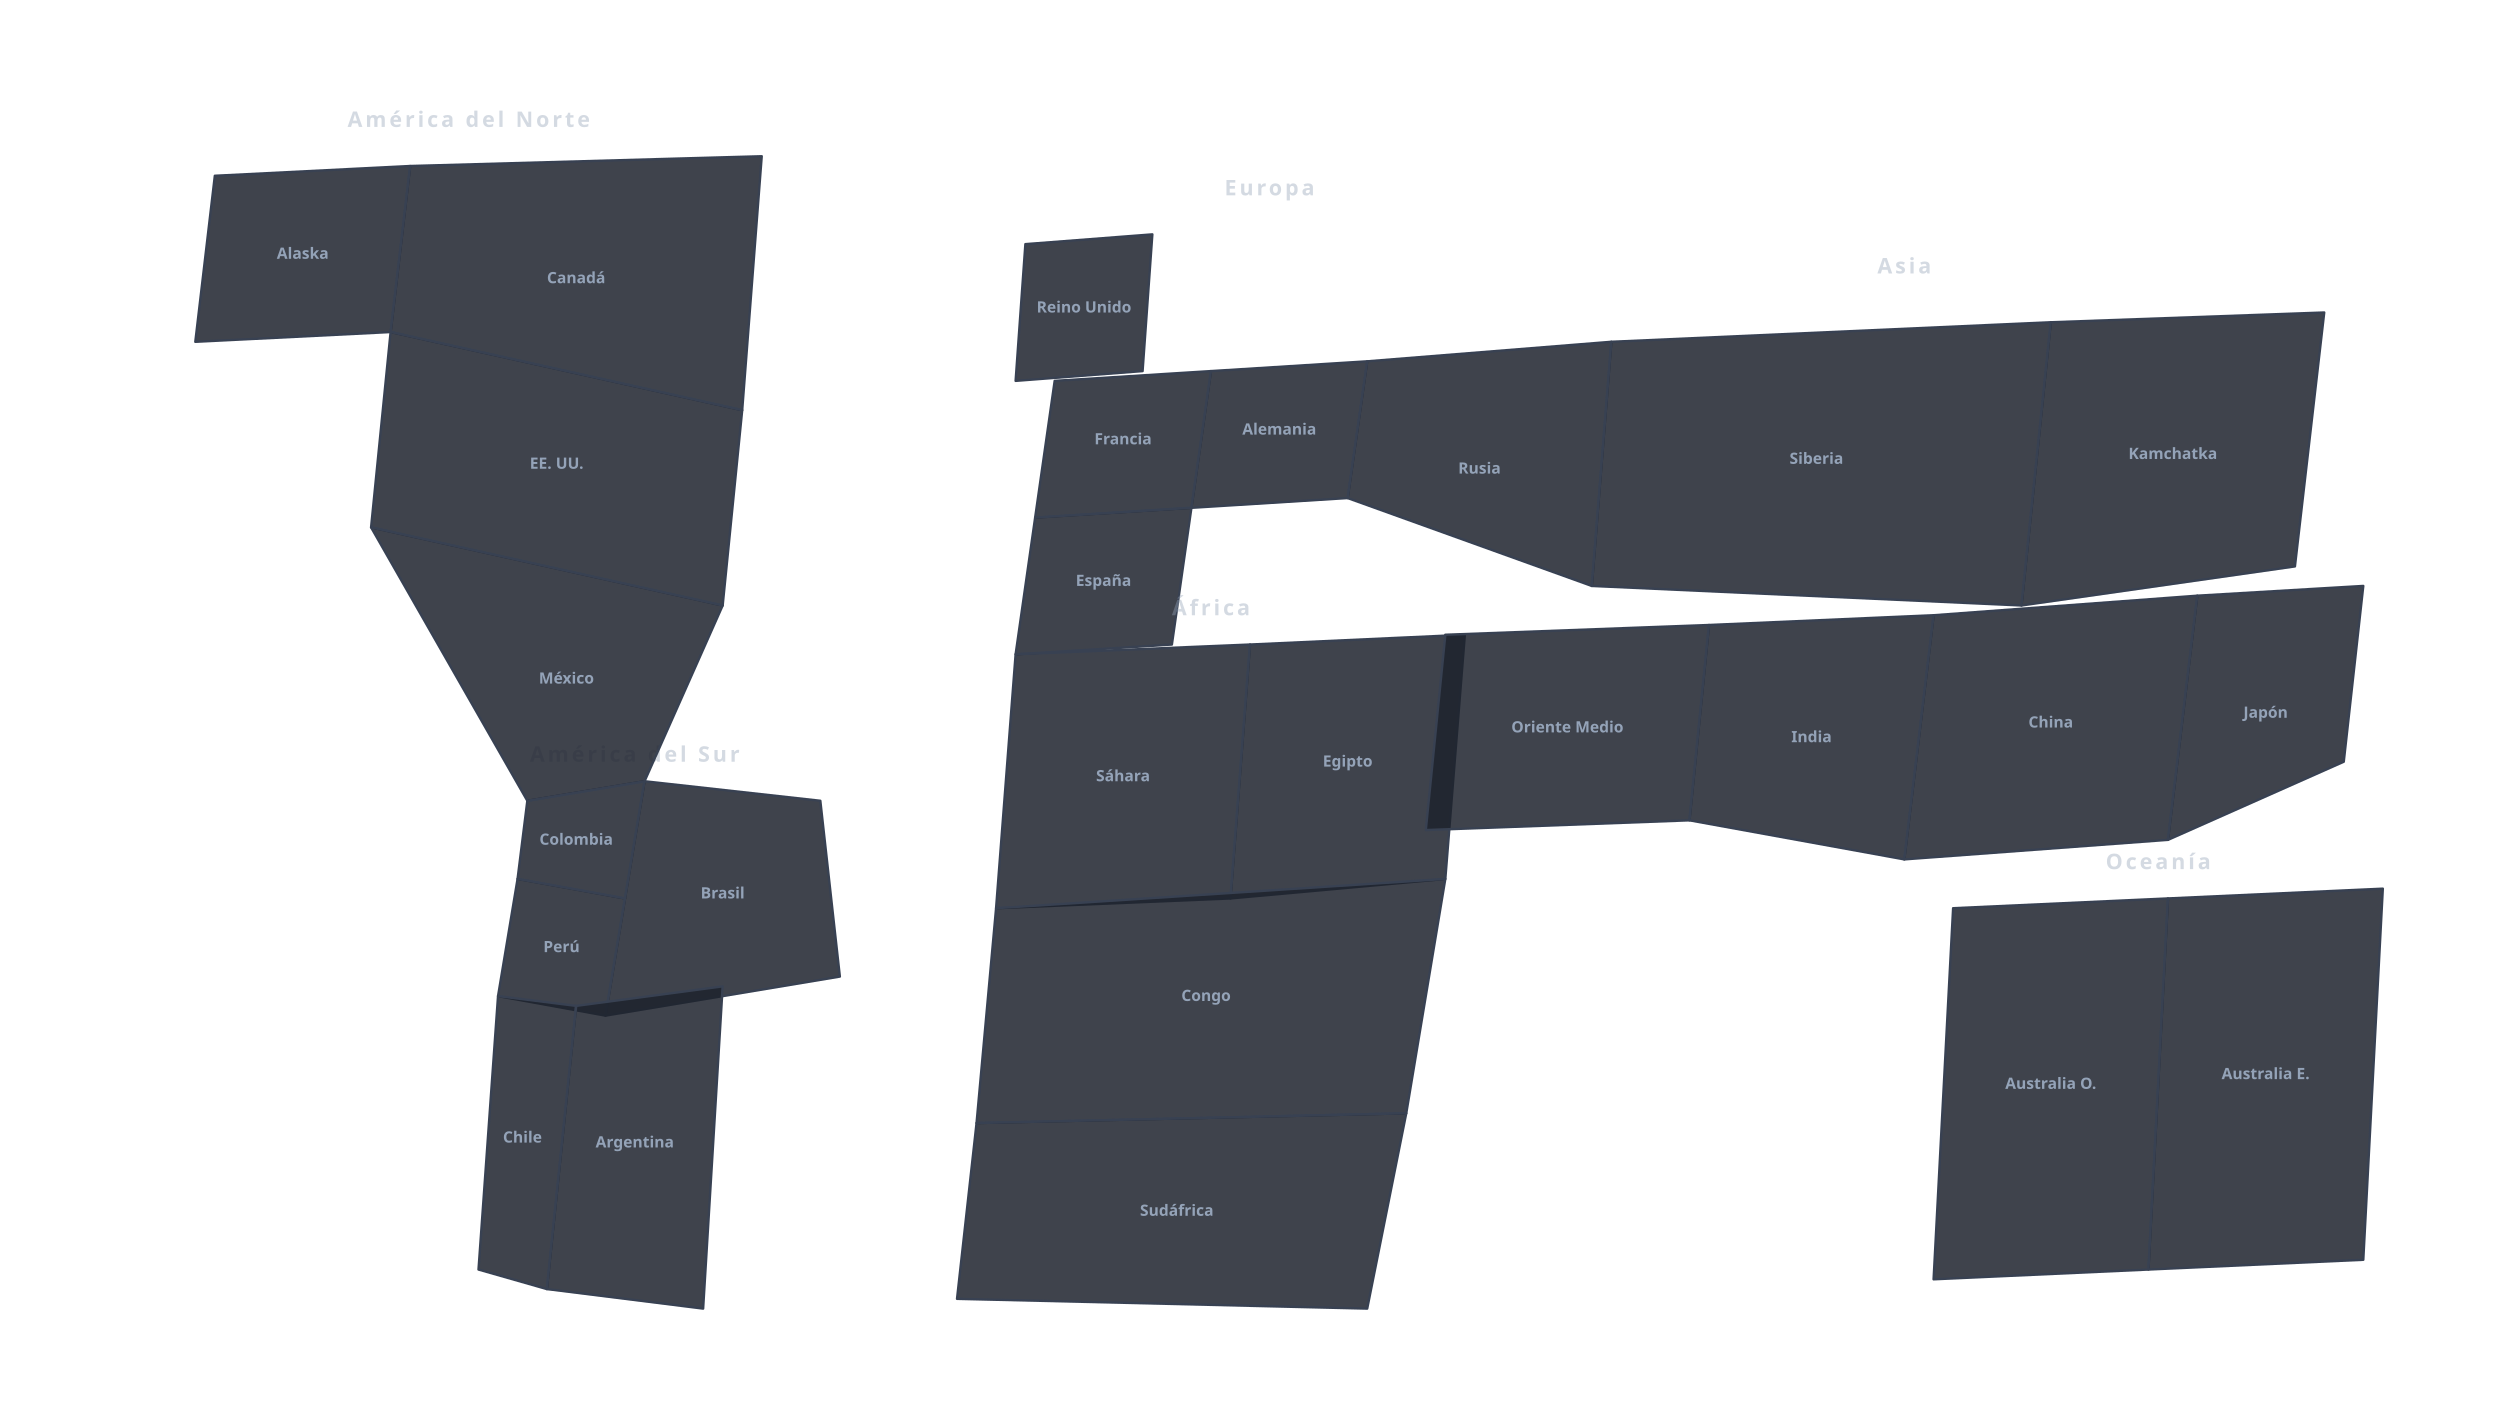
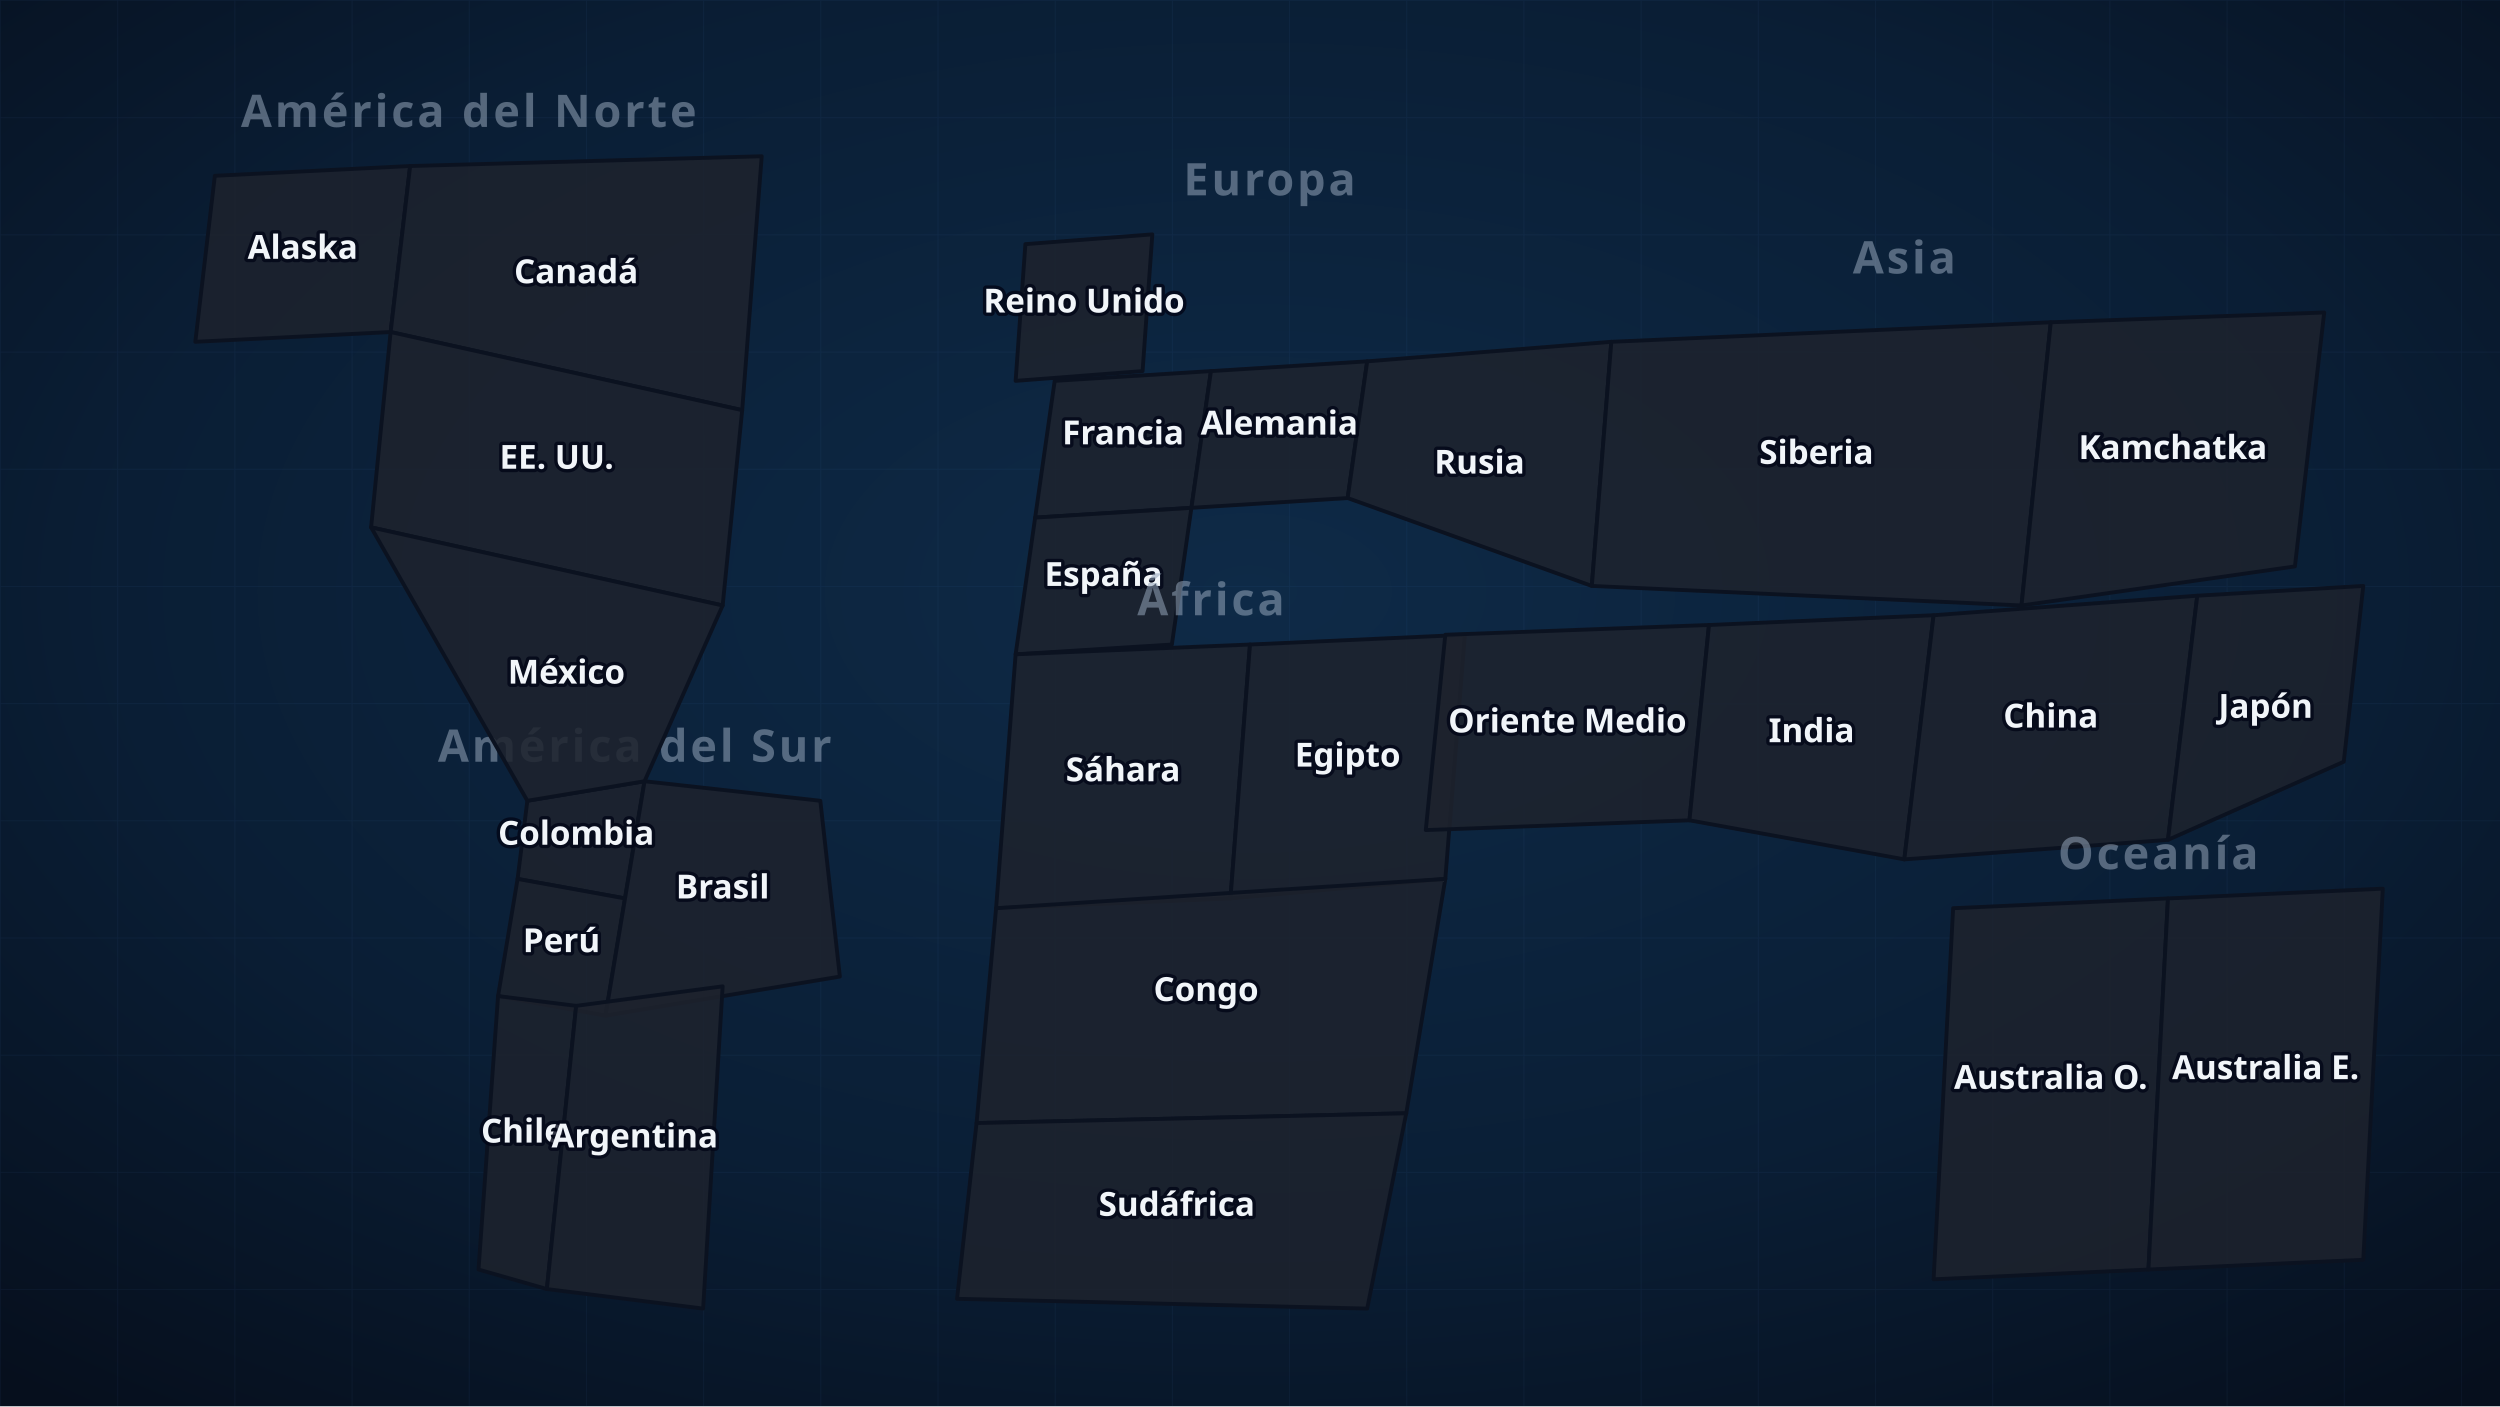
<svg xmlns="http://www.w3.org/2000/svg" viewBox="0 0 2560 1440" id="map-base-tactical-50-001">
  <defs>
    <style>
      .territory {
        fill: rgba(30, 35, 45, 0.85);
-         stroke: #384152;
-         stroke-width: 2.5;
+         stroke: #0b1220;
+         stroke-width: 4;
        stroke-linejoin: round;
        cursor: pointer;
        transition: fill 0.2s ease, stroke 0.2s ease, filter 0.2s ease;
      }
      .territory:hover {
        stroke: #38bdf8;
        filter: brightness(1.25);
      }
      .territory.selected {
        stroke: #fbbf24;
        stroke-width: 4;
        filter: brightness(1.35);
      }
      .territory.attack-source {
        stroke: #38bdf8;
        stroke-width: 4;
      }
      .territory.attack-target {
        stroke: #ef4444;
        stroke-width: 4;
        stroke-dasharray: 8 4;
      }
      .territory-label {
-         fill: #94a3b8;
+         fill: #f1f5f9;
        font-family: ui-sans-serif, system-ui, sans-serif;
-         font-size: 16px;
-         font-weight: 600;
+         font-size: 34px;
+         font-weight: 700;
+         paint-order: stroke;
+         stroke: rgba(2, 6, 23, 0.8);
+         stroke-width: 7px;
+         stroke-linejoin: round;
        pointer-events: none;
        text-anchor: middle;
        user-select: none;
      }
      .continent-title {
-         fill: rgba(148, 163, 184, 0.4);
+         fill: rgba(148, 163, 184, 0.55);
        font-family: ui-sans-serif, system-ui, sans-serif;
-         font-size: 22px;
+         font-size: 46px;
        font-weight: 700;
        letter-spacing: 3px;
        pointer-events: none;
        text-anchor: middle;
        text-transform: uppercase;
      }
    </style>
+     <radialGradient id="ocean-grad" cx="50%" cy="42%" r="75%">
+       <stop offset="0%" stop-color="#0e2a47" />
+       <stop offset="60%" stop-color="#0a1e35" />
+       <stop offset="100%" stop-color="#060f1d" />
+     </radialGradient>
+     <pattern id="ocean-grid" width="120" height="120" patternUnits="userSpaceOnUse">
+       <path d="M 120 0 L 0 0 0 120" fill="none" stroke="rgba(96, 165, 250, 0.06)" stroke-width="1.5" />
+     </pattern>
  </defs>
+   <rect x="0" y="0" width="2560" height="1440" fill="url(#ocean-grad)" />
+   <rect x="0" y="0" width="2560" height="1440" fill="url(#ocean-grid)" />
  <g id="continent-south-america">
    <text x="650" y="780" class="continent-title">América del Sur</text>
    <path id="territory-south-america-colombia" class="territory" d="M 540 820 L 660 800 L 640 920 L 530 900 Z" />
    <path id="territory-south-america-peru" class="territory" d="M 530 900 L 640 920 L 620 1040 L 510 1020 Z" />
    <path id="territory-south-america-brazil" class="territory" d="M 660 800 L 840 820 L 860 1000 L 620 1040 L 640 920 Z" />
    <path id="territory-south-america-chile" class="territory" d="M 510 1020 L 590 1030 L 560 1320 L 490 1300 Z" />
    <path id="territory-south-america-argentina" class="territory" d="M 590 1030 L 740 1010 L 720 1340 L 560 1320 Z" />
    <text x="590" y="865" class="territory-label">Colombia</text>
    <text x="575" y="975" class="territory-label">Perú</text>
    <text x="740" y="920" class="territory-label">Brasil</text>
    <text x="535" y="1170" class="territory-label">Chile</text>
    <text x="650" y="1175" class="territory-label">Argentina</text>
  </g>
  <g id="continent-north-america">
    <text x="480" y="130" class="continent-title">América del Norte</text>
    <path id="territory-north-america-alaska" class="territory" d="M 220 180 L 420 170 L 400 340 L 200 350 Z" />
    <path id="territory-north-america-canada" class="territory" d="M 420 170 L 780 160 L 760 420 L 400 340 Z" />
    <path id="territory-north-america-usa" class="territory" d="M 400 340 L 760 420 L 740 620 L 380 540 Z" />
    <path id="territory-north-america-mexico" class="territory" d="M 380 540 L 740 620 L 660 800 L 540 820 Z" />
    <text x="310" y="265" class="territory-label">Alaska</text>
    <text x="590" y="290" class="territory-label">Canadá</text>
    <text x="570" y="480" class="territory-label">EE. UU.</text>
    <text x="580" y="700" class="territory-label">México</text>
  </g>
  <g id="continent-europe">
    <text x="1300" y="200" class="continent-title">Europa</text>
    <path id="territory-europe-uk" class="territory" d="M 1050 250 L 1180 240 L 1170 380 L 1040 390 Z" />
    <path id="territory-europe-france" class="territory" d="M 1080 390 L 1240 380 L 1220 520 L 1060 530 Z" />
    <path id="territory-europe-spain" class="territory" d="M 1060 530 L 1220 520 L 1200 660 L 1040 670 Z" />
    <path id="territory-europe-germany" class="territory" d="M 1240 380 L 1400 370 L 1380 510 L 1220 520 Z" />
    <path id="territory-europe-russia" class="territory" d="M 1400 370 L 1650 350 L 1630 600 L 1380 510 Z" />
    <text x="1110" y="320" class="territory-label">Reino Unido</text>
    <text x="1150" y="455" class="territory-label">Francia</text>
    <text x="1130" y="600" class="territory-label">España</text>
    <text x="1310" y="445" class="territory-label">Alemania</text>
    <text x="1515" y="485" class="territory-label">Rusia</text>
  </g>
  <g id="continent-africa">
    <text x="1240" y="630" class="continent-title">África</text>
    <path id="territory-africa-sahara" class="territory" d="M 1040 670 L 1280 660 L 1260 920 L 1020 930 Z" />
    <path id="territory-africa-egypt" class="territory" d="M 1280 660 L 1500 650 L 1480 900 L 1260 920 Z" />
    <path id="territory-africa-congo" class="territory" d="M 1020 930 L 1480 900 L 1440 1140 L 1000 1150 Z" />
    <path id="territory-africa-south-africa" class="territory" d="M 1000 1150 L 1440 1140 L 1400 1340 L 980 1330 Z" />
    <text x="1150" y="800" class="territory-label">Sáhara</text>
    <text x="1380" y="785" class="territory-label">Egipto</text>
    <text x="1235" y="1025" class="territory-label">Congo</text>
    <text x="1205" y="1245" class="territory-label">Sudáfrica</text>
  </g>
  <g id="continent-asia">
    <text x="1950" y="280" class="continent-title">Asia</text>
    <path id="territory-asia-middle-east" class="territory" d="M 1480 650 L 1750 640 L 1730 840 L 1460 850 Z" />
    <path id="territory-asia-india" class="territory" d="M 1750 640 L 1980 630 L 1950 880 L 1730 840 Z" />
    <path id="territory-asia-china" class="territory" d="M 1980 630 L 2250 610 L 2220 860 L 1950 880 Z" />
    <path id="territory-asia-siberia" class="territory" d="M 1650 350 L 2100 330 L 2070 620 L 1630 600 Z" />
    <path id="territory-asia-kamchatka" class="territory" d="M 2100 330 L 2380 320 L 2350 580 L 2070 620 Z" />
    <path id="territory-asia-japan" class="territory" d="M 2250 610 L 2420 600 L 2400 780 L 2220 860 Z" />
    <text x="1605" y="750" class="territory-label">Oriente Medio</text>
    <text x="1855" y="760" class="territory-label">India</text>
    <text x="2100" y="745" class="territory-label">China</text>
    <text x="1860" y="475" class="territory-label">Siberia</text>
    <text x="2225" y="470" class="territory-label">Kamchatka</text>
    <text x="2320" y="735" class="territory-label">Japón</text>
  </g>
  <g id="continent-oceania">
    <text x="2210" y="890" class="continent-title">Oceanía</text>
    <path id="territory-australia-western" class="territory" d="M 2000 930 L 2220 920 L 2200 1300 L 1980 1310 Z" />
    <path id="territory-australia-eastern" class="territory" d="M 2220 920 L 2440 910 L 2420 1290 L 2200 1300 Z" />
    <text x="2100" y="1115" class="territory-label">Australia O.</text>
    <text x="2320" y="1105" class="territory-label">Australia E.</text>
  </g>
</svg>
